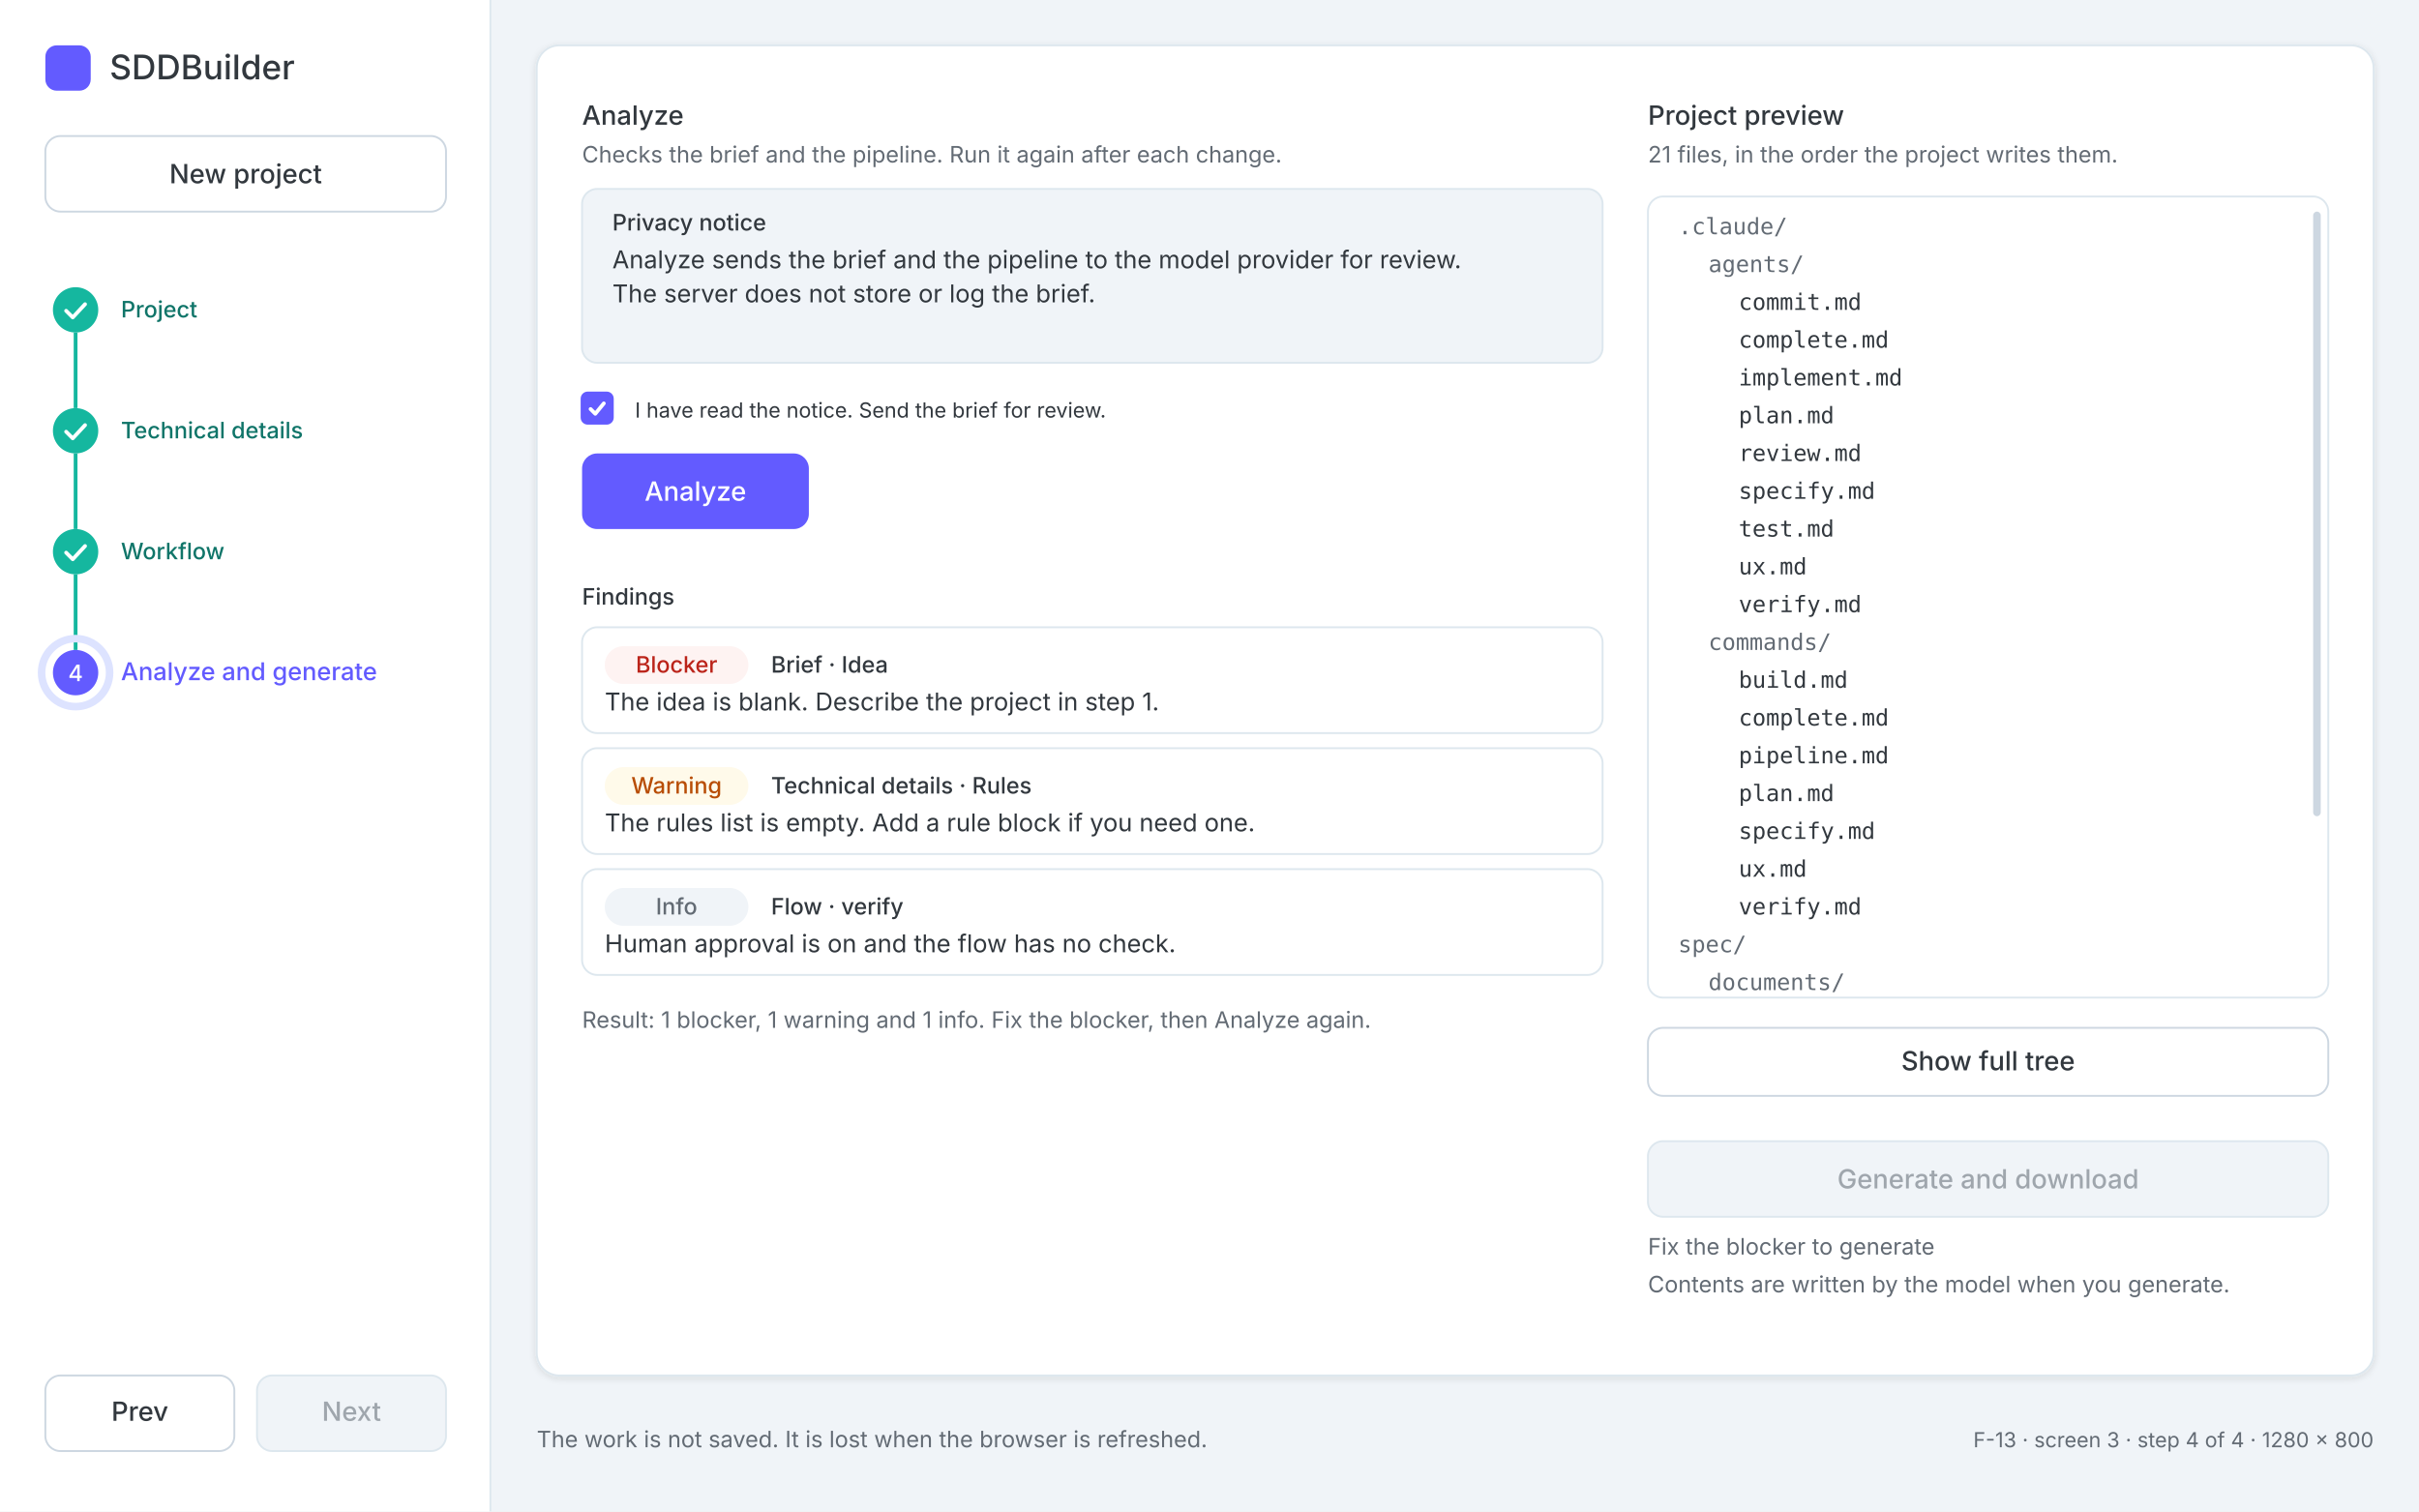
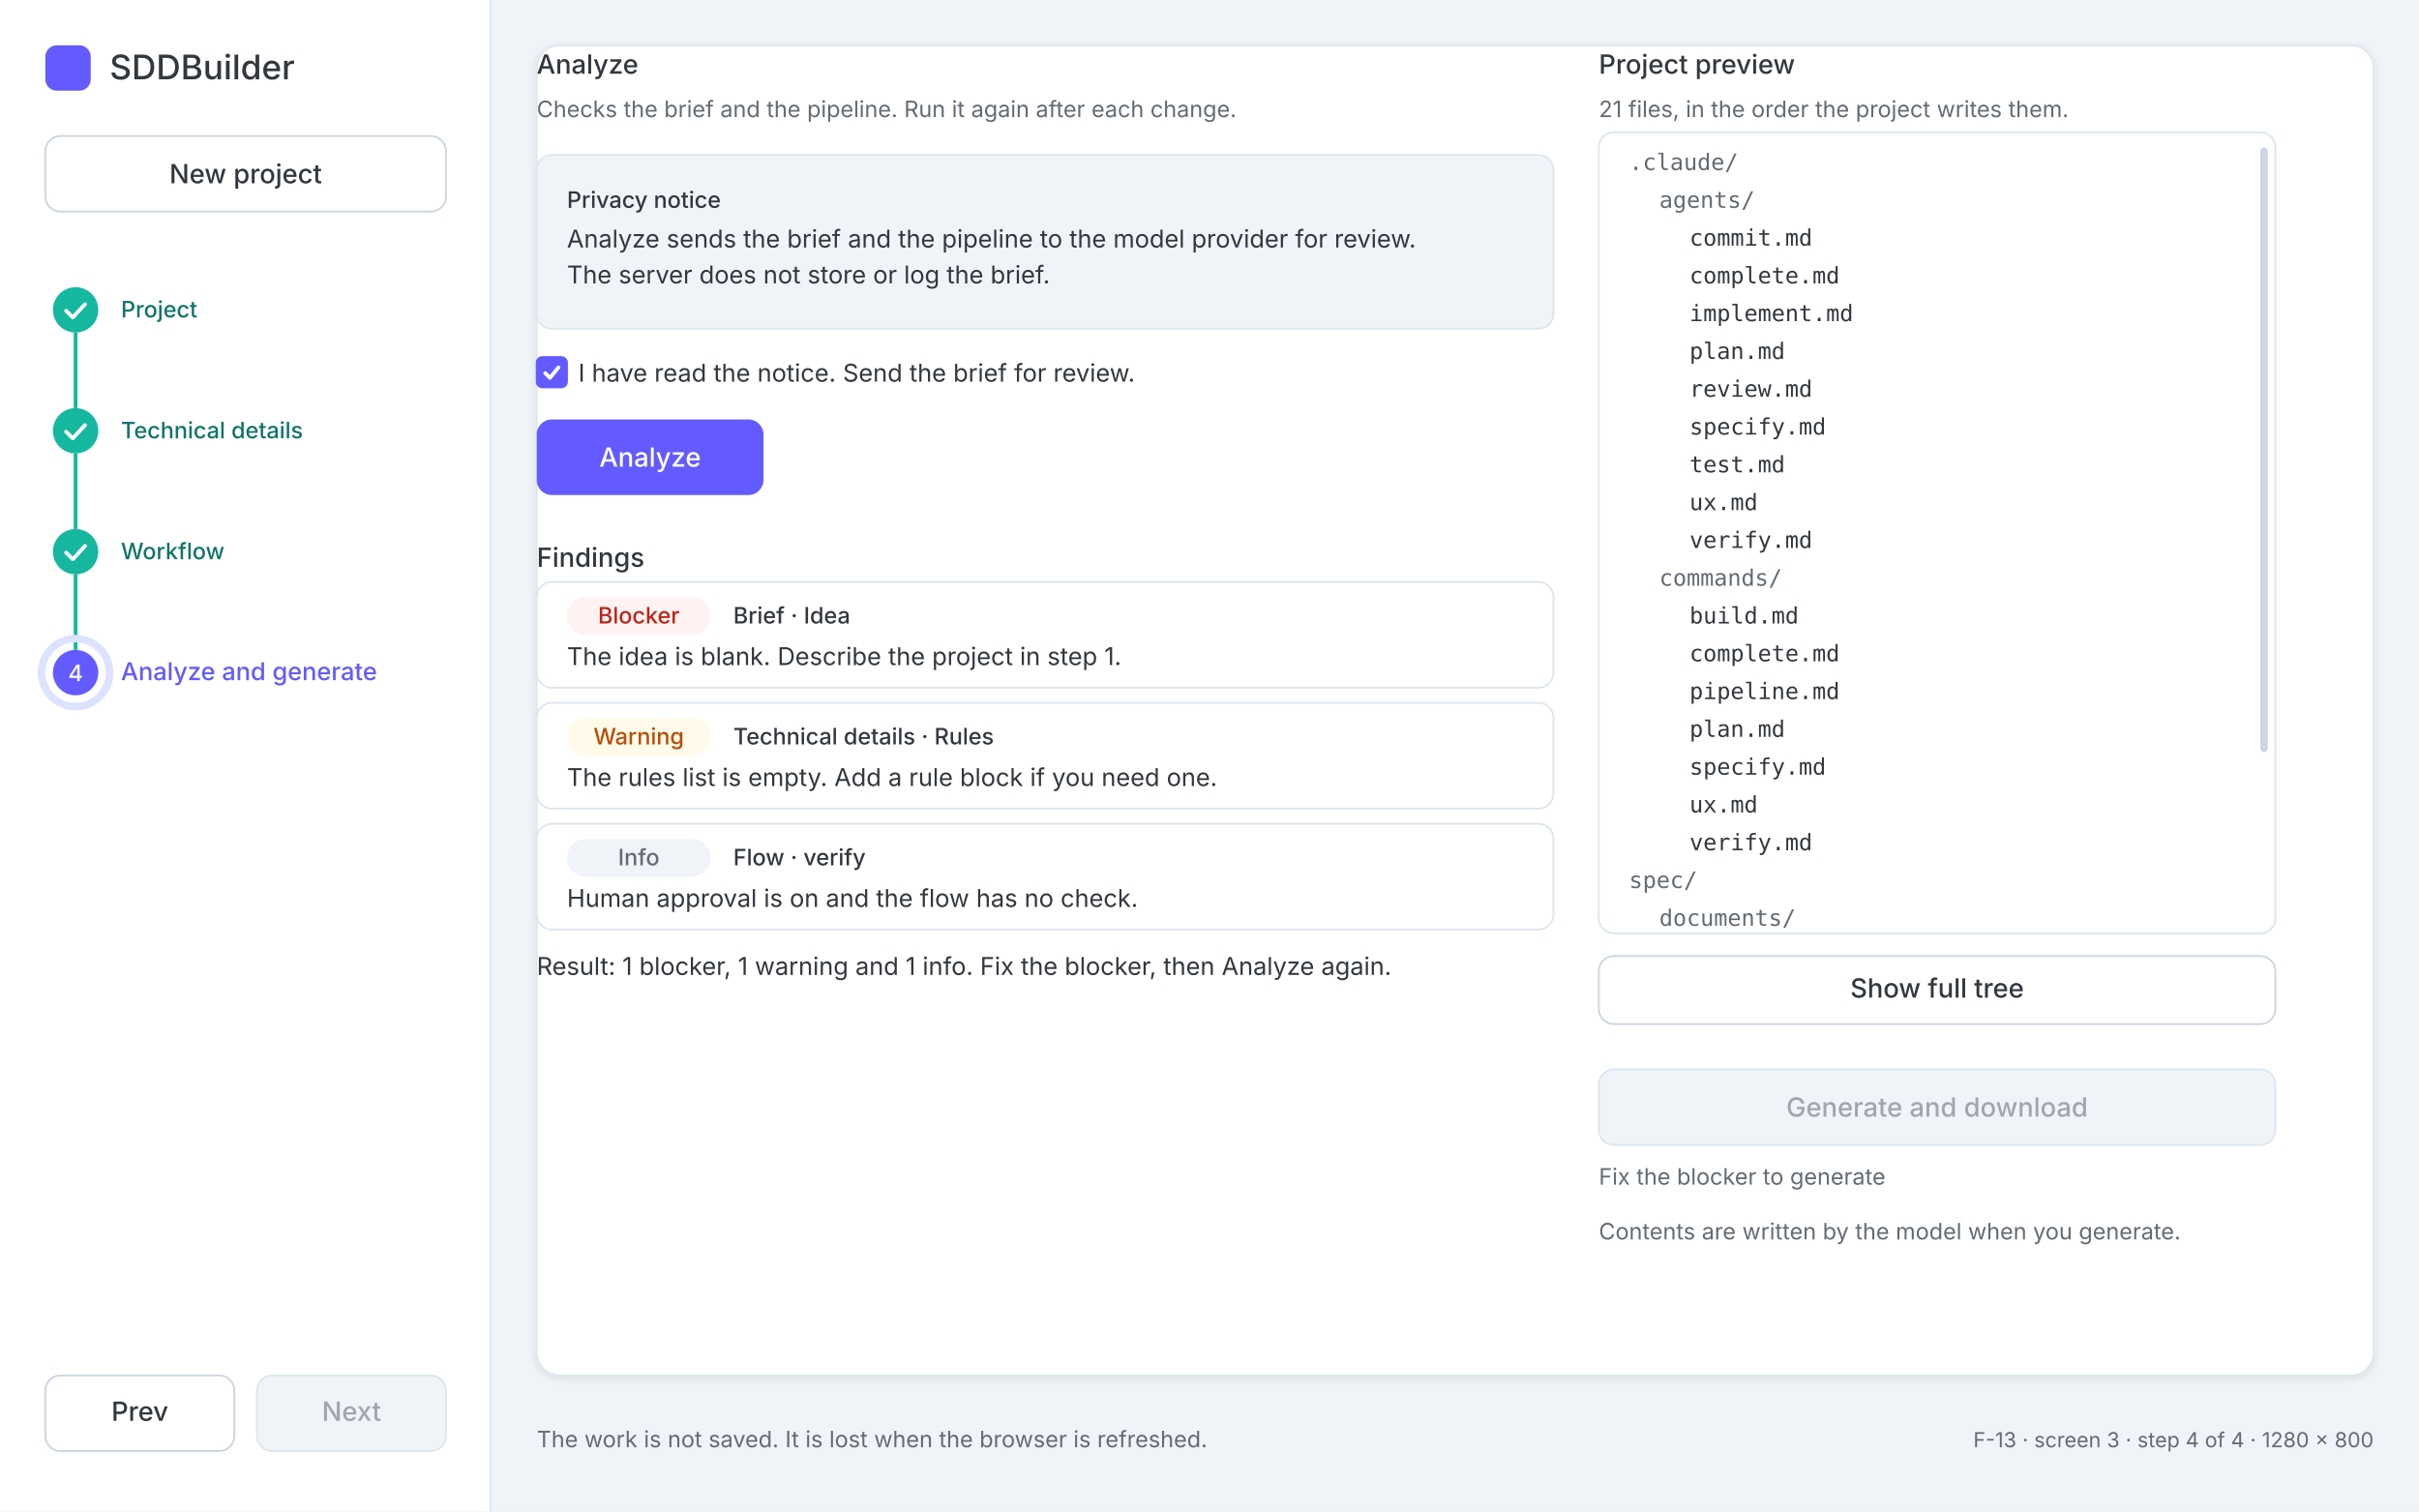
<svg xmlns="http://www.w3.org/2000/svg" width="1280" height="800" viewBox="0 0 1280 800">
  <defs>
    <filter id="sh" x="-5%" y="-5%" width="110%" height="115%">
      <feDropShadow dx="0" dy="1" stdDeviation="2" flood-color="#32383E" flood-opacity="0.12" />
    </filter>
  </defs>
  <style>
text{font-family:Inter,system-ui,-apple-system,"Segoe UI",sans-serif;font-size:13px;fill:#32383E}
.brand{font-size:18px;font-weight:500}
.btnText{font-size:14px;font-weight:500;fill:#FFFFFF}
.btnDark{font-size:14px;font-weight:500;fill:#32383E}
.navOff{font-size:14px;font-weight:500;fill:#9FA6AD}
.h1{font-size:16px;font-weight:500}
.h2{font-size:14px;font-weight:500}
.b12{font-size:12px;font-weight:500}
.muted{font-size:12px;fill:#636B74}
.caption{font-size:11px;fill:#636B74}
.label-cur{font-size:13px;font-weight:500;fill:#635BFF}
.label-done{font-size:12px;font-weight:500;fill:#107569}
.label-todo{font-size:12px;font-weight:500;fill:#636B74}
.num{font-size:12px;font-weight:500;fill:#FFFFFF}
.num-todo{font-size:12px;font-weight:500;fill:#636B74}
.disText{font-size:14px;font-weight:500;fill:#9FA6AD}
.pill{font-size:12px;font-weight:500}
.tree{font-family:"ui-monospace",Menlo,Consolas,monospace;font-size:12px;fill:#32383E}
.dir{fill:#636B74}
.tagT{font-size:10px;font-weight:500;fill:#635BFF}
.card{fill:#FFFFFF;stroke:#DDE7EE}
.btnP{fill:#635BFF}
.btn{fill:#FFFFFF;stroke:#CDD7E1}
.btnOff{fill:#F0F4F8;stroke:#DDE7EE}
.ring{fill:none;stroke:#DDE3FF;stroke-width:4}
.node-todo{fill:#FFFFFF;stroke:#CDD7E1;stroke-width:1.5}
.node-cur{fill:#635BFF}
.node-done{fill:#15B79F}
.check{fill:none;stroke:#FFFFFF;stroke-width:2;stroke-linecap:round;stroke-linejoin:round}
.line-todo{stroke:#CDD7E1;stroke-width:2}
.line-done{stroke:#15B79F;stroke-width:2}
.row{fill:#FFFFFF;stroke:#DDE7EE}
.panel{fill:#FFFFFF;stroke:#DDE7EE}
.thumb{fill:#CDD7E1}
</style>
  <rect width="1280" height="800" fill="#F0F4F8" />
  <rect x="0" y="0" width="260" height="800" fill="#FFFFFF" />
  <rect x="259" y="0" width="1" height="800" fill="#DDE7EE" />
  <rect x="24" y="24" width="24" height="24" rx="6" fill="#635BFF" />
  <text x="58" y="42" class="brand">SDDBuilder</text>
  <rect x="24" y="72" width="212" height="40" rx="8" class="btn" />
  <text x="130" y="97" class="btnDark" text-anchor="middle">New project</text>
  <line x1="40" y1="176" x2="40" y2="216" class="line-done" />
  <line x1="40" y1="240" x2="40" y2="280" class="line-done" />
  <line x1="40" y1="304" x2="40" y2="344" class="line-done" />
  <circle class="node-done" cx="40" cy="164" r="12" />
  <path class="check" d="M35 164.5 L38.5 168 L45 161" />
  <text class="label-done" x="64" y="168">Project</text>
  <circle class="node-done" cx="40" cy="228" r="12" />
  <path class="check" d="M35 228.5 L38.5 232 L45 225" />
  <text class="label-done" x="64" y="232">Technical details</text>
  <circle class="node-done" cx="40" cy="292" r="12" />
  <path class="check" d="M35 292.5 L38.5 296 L45 289" />
  <text class="label-done" x="64" y="296">Workflow</text>
  <circle class="ring" cx="40" cy="356" r="18" />
  <circle class="node-cur" cx="40" cy="356" r="12" />
  <text class="num" x="40" y="360.5" text-anchor="middle">4</text>
  <text class="label-cur" x="64" y="360">Analyze and generate</text>
  <g>
    <rect class="btn" x="24" y="728" width="100" height="40" rx="8" />
    <text class="btnDark" x="74" y="752" text-anchor="middle">Prev</text>
  </g>
  <g>
    <rect class="btnOff" x="136" y="728" width="100" height="40" rx="8" />
    <text class="navOff" x="186" y="752" text-anchor="middle">Next</text>
  </g>
  <rect x="284" y="24" width="972" height="704" rx="12" class="card" filter="url(#sh)" />
-   <text x="308" y="66" class="h2">Analyze</text>
-   <text x="308" y="86" class="muted">Checks the brief and the pipeline. Run it again after each change.</text>
-   <rect x="308" y="100" width="540" height="92" rx="8" fill="#F0F4F8" stroke="#DDE7EE" />
-   <text x="324" y="122" class="b12">Privacy notice</text>
-   <text x="324" y="142">Analyze sends the brief and the pipeline to the model provider for review.</text>
-   <text x="324" y="160">The server does not store or log the brief.</text>
+   <text x="284" y="39" class="h2">Analyze</text>
+   <text x="284" y="62" class="muted">Checks the brief and the pipeline. Run it again after each change.</text>
+   <rect x="284" y="82" width="538" height="92" rx="8" fill="#F0F4F8" stroke="#DDE7EE" stroke-width="1" />
+   <text x="300" y="110" class="b12">Privacy notice</text>
+   <text x="300" y="131">Analyze sends the brief and the pipeline to the model provider for review.</text>
+   <text x="300" y="150">The server does not store or log the brief.</text>
+   <rect x="284" y="189" width="16" height="16" rx="3" fill="#635BFF" stroke="#635BFF" stroke-width="1" />
+   <path class="check" d="M288.5 197.5 L291 200 L295.5 194.5" />
+   <text x="306" y="202">I have read the notice. Send the brief for review.</text>
+   <rect x="284" y="222" width="120" height="40" rx="8" class="btnP" />
+   <text x="344" y="247" class="btnText" text-anchor="middle">Analyze</text>
+   <text x="284" y="300" class="h2">Findings</text>
  <g>
-     <rect x="308" y="208" width="16" height="16" rx="3" fill="#635BFF" stroke="#635BFF" stroke-width="1.5" />
-     <path class="check" d="M312.5 216.5 L315 219 L319.5 213.5" />
-   </g>
-   <text x="336" y="221" style="font-size:11px">I have read the notice. Send the brief for review.</text>
-   <g>
-     <rect class="btnP" x="308" y="240" width="120" height="40" rx="8" />
-     <text class="btnText" x="368" y="265" text-anchor="middle">Analyze</text>
-   </g>
-   <text x="308" y="320" class="b12">Findings</text>
-   <g>
-     <rect class="row" x="308" y="332" width="540" height="56" rx="8" />
-     <rect x="320" y="342" width="76" height="20" rx="10" fill="#FEF3F2" />
-     <text class="pill" x="358" y="356" text-anchor="middle" style="fill:#BB241A">Blocker</text>
-     <text x="408" y="356" class="b12">Brief · Idea</text>
-     <text x="320" y="376">The idea is blank. Describe the project in step 1.</text>
+     <rect x="284" y="308" width="538" height="56" rx="8" class="row" />
+     <rect x="300" y="316" width="76" height="20" rx="10" fill="#FEF3F2" />
+     <text x="338" y="330" class="pill" text-anchor="middle" style="fill:#BB241A">Blocker</text>
+     <text x="388" y="330" class="b12">Brief · Idea</text>
+     <text x="300" y="352">The idea is blank. Describe the project in step 1.</text>
  </g>
  <g>
-     <rect class="row" x="308" y="396" width="540" height="56" rx="8" />
-     <rect x="320" y="406" width="76" height="20" rx="10" fill="#FFFAEA" />
-     <text class="pill" x="358" y="420" text-anchor="middle" style="fill:#B84D05">Warning</text>
-     <text x="408" y="420" class="b12">Technical details · Rules</text>
-     <text x="320" y="440">The rules list is empty. Add a rule block if you need one.</text>
+     <rect x="284" y="372" width="538" height="56" rx="8" class="row" />
+     <rect x="300" y="380" width="76" height="20" rx="10" fill="#FFFAEA" />
+     <text x="338" y="394" class="pill" text-anchor="middle" style="fill:#B84D05">Warning</text>
+     <text x="388" y="394" class="b12">Technical details · Rules</text>
+     <text x="300" y="416">The rules list is empty. Add a rule block if you need one.</text>
  </g>
  <g>
-     <rect class="row" x="308" y="460" width="540" height="56" rx="8" />
-     <rect x="320" y="470" width="76" height="20" rx="10" fill="#F0F4F8" />
-     <text class="pill" x="358" y="484" text-anchor="middle" style="fill:#636B74">Info</text>
-     <text x="408" y="484" class="b12">Flow · verify</text>
-     <text x="320" y="504">Human approval is on and the flow has no check.</text>
+     <rect x="284" y="436" width="538" height="56" rx="8" class="row" />
+     <rect x="300" y="444" width="76" height="20" rx="10" fill="#F0F4F8" />
+     <text x="338" y="458" class="pill" text-anchor="middle" style="fill:#636B74">Info</text>
+     <text x="388" y="458" class="b12">Flow · verify</text>
+     <text x="300" y="480">Human approval is on and the flow has no check.</text>
  </g>
-   <text x="308" y="544" class="muted">Result: 1 blocker, 1 warning and 1 info. Fix the blocker, then Analyze again.</text>
-   <text x="872" y="66" class="h2">Project preview</text>
-   <text x="872" y="86" class="muted">21 files, in the order the project writes them.</text>
+   <text x="284" y="516">Result: 1 blocker, 1 warning and 1 info. Fix the blocker, then Analyze again.</text>
+   <text x="846" y="39" class="h2">Project preview</text>
+   <text x="846" y="62" class="muted">21 files, in the order the project writes them.</text>
  <clipPath id="clipCol">
-     <rect x="872" y="104" width="360" height="424" rx="8" />
+     <rect x="846" y="70" width="358" height="424" rx="8" />
  </clipPath>
-   <rect class="panel" x="872" y="104" width="360" height="424" rx="8" />
+   <rect class="panel" x="846" y="70" width="358" height="424" rx="8" />
  <g clip-path="url(#clipCol)">
-     <text x="888" y="124" class="tree dir">.claude/</text>
-     <text x="904" y="144" class="tree dir">agents/</text>
-     <text x="920" y="164" class="tree">commit.md</text>
-     <text x="920" y="184" class="tree">complete.md</text>
-     <text x="920" y="204" class="tree">implement.md</text>
-     <text x="920" y="224" class="tree">plan.md</text>
-     <text x="920" y="244" class="tree">review.md</text>
-     <text x="920" y="264" class="tree">specify.md</text>
-     <text x="920" y="284" class="tree">test.md</text>
-     <text x="920" y="304" class="tree">ux.md</text>
-     <text x="920" y="324" class="tree">verify.md</text>
-     <text x="904" y="344" class="tree dir">commands/</text>
-     <text x="920" y="364" class="tree">build.md</text>
-     <text x="920" y="384" class="tree">complete.md</text>
-     <text x="920" y="404" class="tree">pipeline.md</text>
-     <text x="920" y="424" class="tree">plan.md</text>
-     <text x="920" y="444" class="tree">specify.md</text>
-     <text x="920" y="464" class="tree">ux.md</text>
-     <text x="920" y="484" class="tree">verify.md</text>
-     <text x="888" y="504" class="tree dir">spec/</text>
-     <text x="904" y="524" class="tree dir">documents/</text>
-     <text x="920" y="544" class="tree">process.md</text>
-     <text x="904" y="564" class="tree dir">specifications/</text>
-     <text x="920" y="584" class="tree dir">F-00-template/</text>
-     <text x="936" y="604" class="tree">plan.md</text>
-     <text x="936" y="624" class="tree">progress.md</text>
-     <text x="936" y="644" class="tree">stories.md</text>
-     <text x="888" y="664" class="tree">CLAUDE.md</text>
+     <text x="862" y="90" class="tree dir">.claude/</text>
+     <text x="878" y="110" class="tree dir">agents/</text>
+     <text x="894" y="130" class="tree">commit.md</text>
+     <text x="894" y="150" class="tree">complete.md</text>
+     <text x="894" y="170" class="tree">implement.md</text>
+     <text x="894" y="190" class="tree">plan.md</text>
+     <text x="894" y="210" class="tree">review.md</text>
+     <text x="894" y="230" class="tree">specify.md</text>
+     <text x="894" y="250" class="tree">test.md</text>
+     <text x="894" y="270" class="tree">ux.md</text>
+     <text x="894" y="290" class="tree">verify.md</text>
+     <text x="878" y="310" class="tree dir">commands/</text>
+     <text x="894" y="330" class="tree">build.md</text>
+     <text x="894" y="350" class="tree">complete.md</text>
+     <text x="894" y="370" class="tree">pipeline.md</text>
+     <text x="894" y="390" class="tree">plan.md</text>
+     <text x="894" y="410" class="tree">specify.md</text>
+     <text x="894" y="430" class="tree">ux.md</text>
+     <text x="894" y="450" class="tree">verify.md</text>
+     <text x="862" y="470" class="tree dir">spec/</text>
+     <text x="878" y="490" class="tree dir">documents/</text>
+     <text x="894" y="510" class="tree">process.md</text>
+     <text x="878" y="530" class="tree dir">specifications/</text>
+     <text x="894" y="550" class="tree dir">F-00-template/</text>
+     <text x="910" y="570" class="tree">plan.md</text>
+     <text x="910" y="590" class="tree">progress.md</text>
+     <text x="910" y="610" class="tree">stories.md</text>
+     <text x="862" y="630" class="tree">CLAUDE.md</text>
  </g>
-   <rect class="thumb" x="1224" y="112" width="4" height="320" rx="2" />
+   <rect class="thumb" x="1196" y="78" width="4" height="320" rx="2" />
  <g>
-     <rect class="btn" x="872" y="544" width="360" height="36" rx="8" />
-     <text class="btnDark" x="1052" y="566.5" text-anchor="middle">Show full tree</text>
+     <rect x="846" y="506" width="358" height="36" rx="8" class="btn" />
+     <text x="1025.0" y="528" class="btnDark" text-anchor="middle">Show full tree</text>
  </g>
-   <g>
-     <rect class="btnOff" x="872" y="604" width="360" height="40" rx="8" />
-     <text class="disText" x="1052" y="629" text-anchor="middle">Generate and download</text>
-   </g>
-   <text x="872" y="664" class="muted">Fix the blocker to generate</text>
-   <text x="872" y="684" class="muted">Contents are written by the model when you generate.</text>
+   <rect x="846" y="566" width="358" height="40" rx="8" class="btnOff" />
+   <text x="1025.0" y="591" class="disText" text-anchor="middle">Generate and download</text>
+   <text x="846" y="627" class="muted">Fix the blocker to generate</text>
+   <text x="846" y="656" class="muted">Contents are written by the model when you generate.</text>
  <text x="284" y="766" class="muted">The work is not saved. It is lost when the browser is refreshed.</text>
  <text x="1256" y="766" class="caption" text-anchor="end">F-13 · screen 3 · step 4 of 4 · 1280 × 800</text>
</svg>
